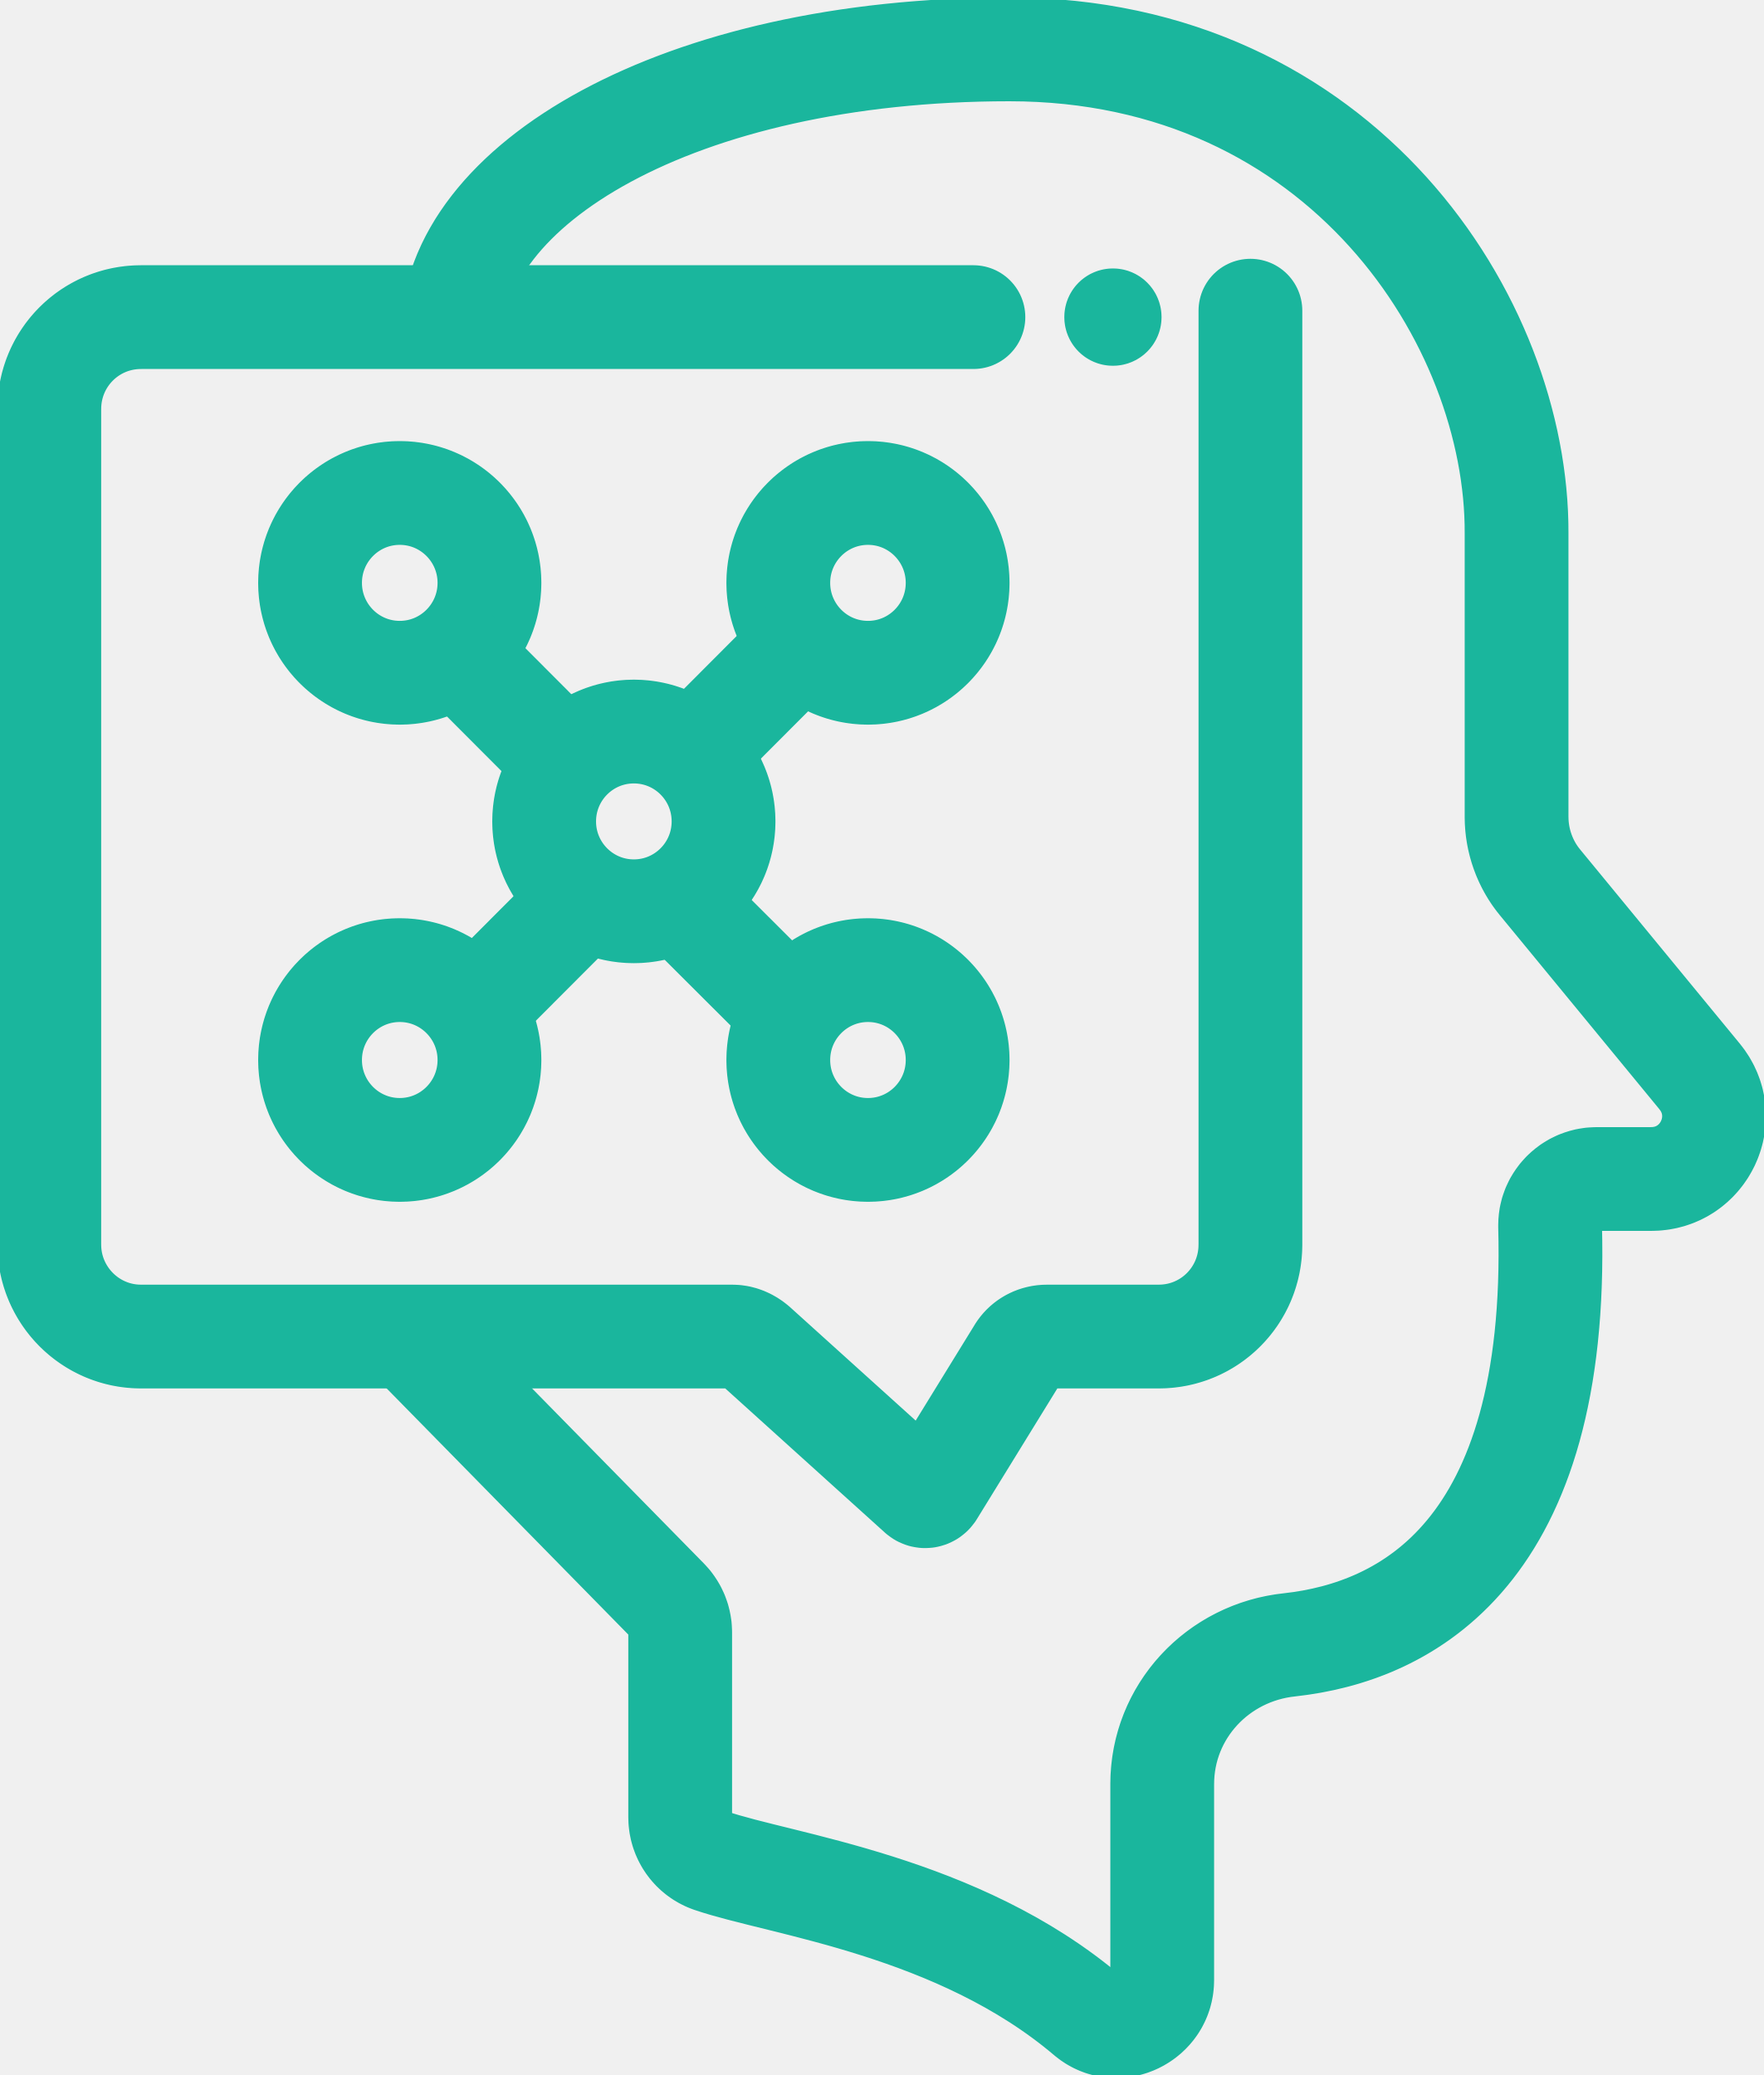
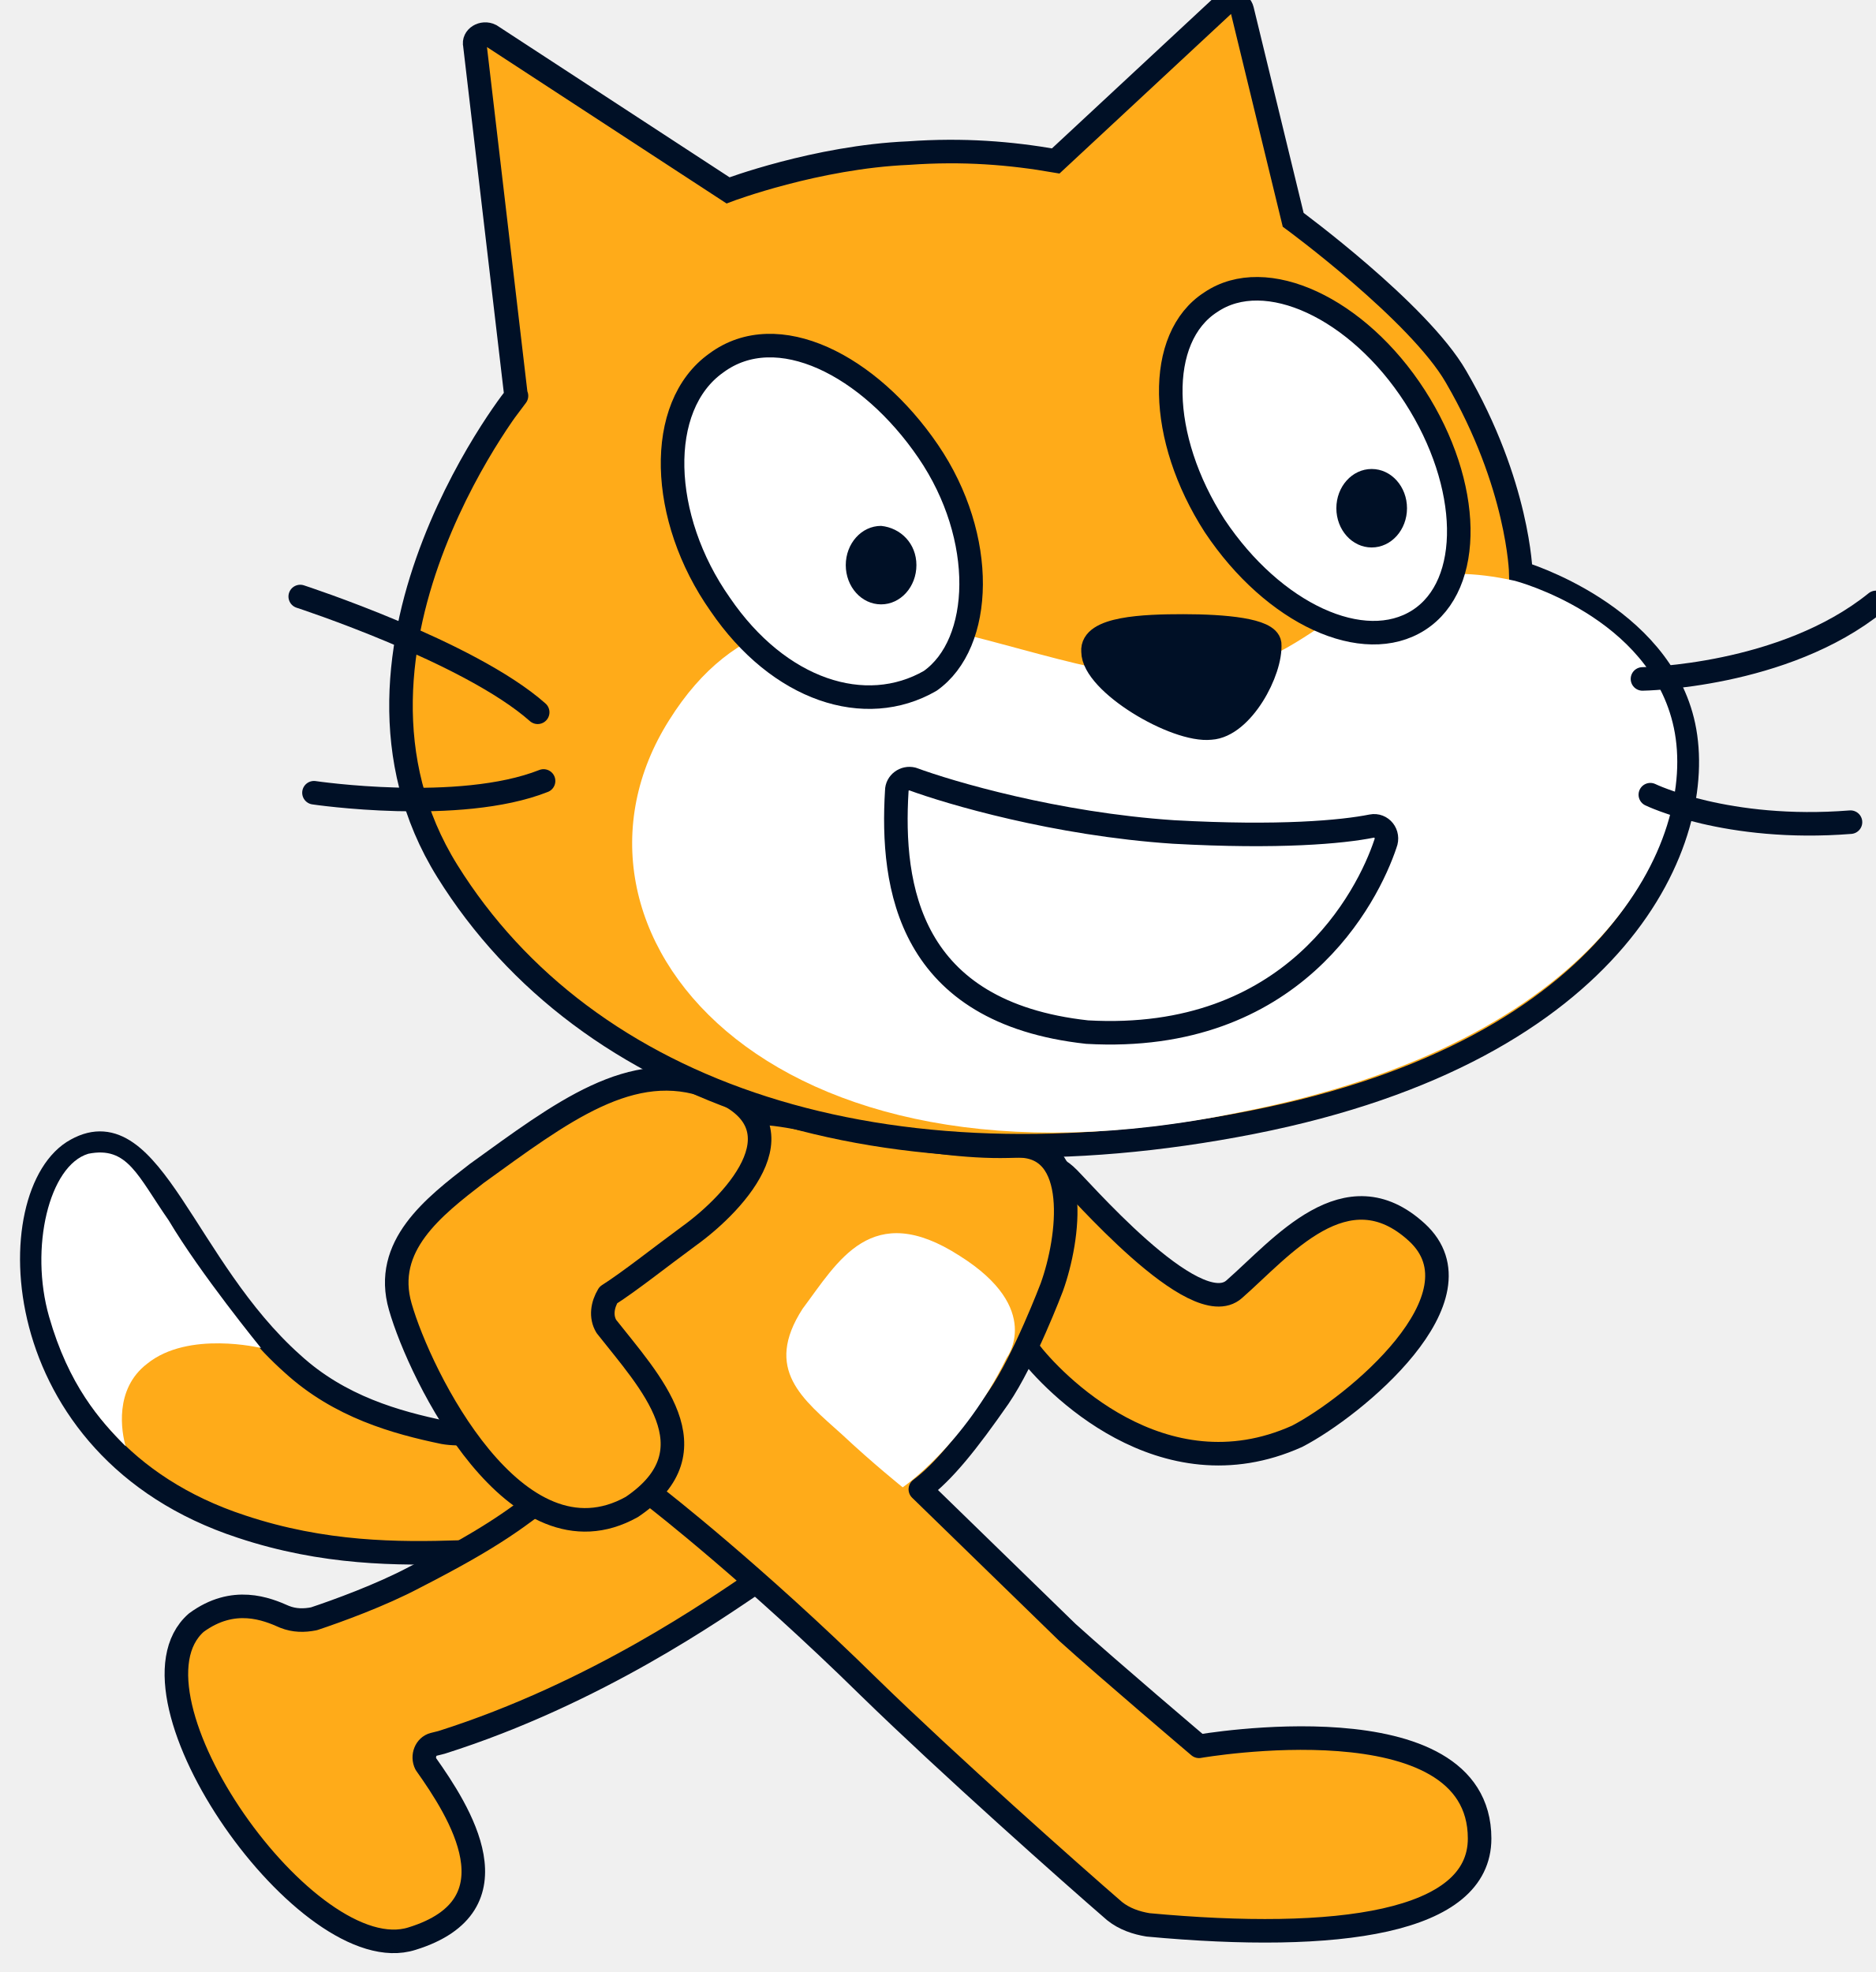
- <svg xmlns="http://www.w3.org/2000/svg" width="34" height="40" viewBox="0 0 34 40" fill="none" data-inject-url="https://edublink.html.devsblink.com/assets/images/animated-svg-icons/online-degree.svg" class="svgInject">
-   <path d="M7.705 25.594L12.854 30.84C13.015 31.002 13.11 31.231 13.11 31.459V35.03C13.11 35.411 13.348 35.744 13.699 35.868C15.057 36.334 18.468 36.734 20.966 38.857C21.536 39.334 22.401 38.905 22.401 38.172V34.392C22.401 32.992 23.474 31.85 24.861 31.707C27.103 31.459 30.048 29.945 29.877 23.633C29.868 23.137 30.276 22.728 30.77 22.728H31.825C32.851 22.728 33.411 21.538 32.756 20.747L29.687 17.015C29.393 16.663 29.231 16.206 29.231 15.749V10.283C29.25 6.199 25.868 0.952 19.456 0.952C13.043 0.952 8.721 3.58 8.721 6.456" stroke="#1ab69d" stroke-width="2" stroke-miterlimit="10" stroke-linejoin="round" style="stroke-dasharray: 86, 88; stroke-dashoffset: 0;" />
-   <path d="M24.101 5.989V23.994C24.101 24.975 23.313 25.765 22.334 25.765H20.178C19.95 25.765 19.741 25.88 19.627 26.08L17.974 28.765C17.917 28.851 17.803 28.869 17.727 28.803L14.554 25.937C14.431 25.832 14.278 25.765 14.117 25.765H2.717C1.739 25.765 0.95 24.966 0.95 23.994V7.884C0.95 6.903 1.739 6.113 2.717 6.113H18.762" stroke="#1ab69d" stroke-width="2" stroke-miterlimit="10" stroke-linecap="round" stroke-linejoin="round" style="stroke-dasharray: 81, 83; stroke-dashoffset: 0;" />
-   <path d="M12.217 17.567C13.172 17.567 13.946 16.791 13.946 15.835C13.946 14.877 13.172 14.102 12.217 14.102C11.262 14.102 10.488 14.877 10.488 15.835C10.488 16.791 11.262 17.567 12.217 17.567Z" stroke="#1ab69d" stroke-width="2" stroke-miterlimit="10" style="stroke-dasharray: 11, 13; stroke-dashoffset: 0;" />
-   <path d="M7.705 12.969C8.659 12.969 9.434 12.193 9.434 11.236C9.434 10.279 8.659 9.503 7.705 9.503C6.75 9.503 5.976 10.279 5.976 11.236C5.976 12.193 6.75 12.969 7.705 12.969Z" stroke="#1ab69d" stroke-width="2" stroke-miterlimit="10" style="stroke-dasharray: 11, 13; stroke-dashoffset: 0;" />
-   <path d="M16.73 12.969C17.684 12.969 18.458 12.193 18.458 11.236C18.458 10.279 17.684 9.503 16.73 9.503C15.775 9.503 15.001 10.279 15.001 11.236C15.001 12.193 15.775 12.969 16.73 12.969Z" stroke="#1ab69d" stroke-width="2" stroke-miterlimit="10" style="stroke-dasharray: 11, 13; stroke-dashoffset: 0;" />
-   <path d="M7.705 22.167C8.659 22.167 9.434 21.391 9.434 20.434C9.434 19.477 8.659 18.701 7.705 18.701C6.75 18.701 5.976 19.477 5.976 20.434C5.976 21.391 6.75 22.167 7.705 22.167Z" stroke="#1ab69d" stroke-width="2" stroke-miterlimit="10" style="stroke-dasharray: 11, 13; stroke-dashoffset: 0;" />
-   <path d="M16.73 22.167C17.684 22.167 18.458 21.391 18.458 20.434C18.458 19.477 17.684 18.701 16.73 18.701C15.775 18.701 15.001 19.477 15.001 20.434C15.001 21.391 15.775 22.167 16.73 22.167Z" stroke="#1ab69d" stroke-width="2" stroke-miterlimit="10" style="stroke-dasharray: 11, 13; stroke-dashoffset: 0;" />
-   <path d="M13.347 14.53L15.466 12.406" stroke="#1ab69d" stroke-width="2" stroke-miterlimit="10" style="stroke-dasharray: 3, 5; stroke-dashoffset: 0;" />
-   <path d="M10.915 14.701L8.74 12.521" stroke="#1ab69d" stroke-width="2" stroke-miterlimit="10" style="stroke-dasharray: 4, 6; stroke-dashoffset: 0;" />
-   <path d="M10.858 17.73L8.74 19.853" stroke="#1ab69d" stroke-width="2" stroke-miterlimit="10" style="stroke-dasharray: 3, 5; stroke-dashoffset: 0;" />
-   <path d="M13.281 17.558L15.466 19.738" stroke="#1ab69d" stroke-width="2" stroke-miterlimit="10" style="stroke-dasharray: 4, 6; stroke-dashoffset: 0;" />
-   <path d="M21.451 6.551C21.692 6.551 21.888 6.355 21.888 6.113C21.888 5.871 21.692 5.675 21.451 5.675C21.209 5.675 21.014 5.871 21.014 6.113C21.014 6.355 21.209 6.551 21.451 6.551Z" stroke="#1ab69d" stroke-miterlimit="10" stroke-linecap="round" stroke-linejoin="round" style="stroke-dasharray: 3, 5; stroke-dashoffset: 0;" />
+ <svg xmlns="http://www.w3.org/2000/svg" height="2500" viewBox="-.7 .8 95.6 100.5" width="2378">
+   <g fill-rule="evenodd">
+     <path d="m21.9 73.8c-2.4-.5-5.3-1.3-7.7-3.5-5.5-4.9-7.2-13-11-10.9-3.9 2.1-3.8 15.2 8.4 19.2 4.2 1.4 8 1.4 11.1 1.3.8 0 7.7-.7 10.1-4.1s.7-4.3-.1-4.7c-.9-.5-7.4 3.3-10.8 2.7z" fill="#ffab19" stroke="#001026" stroke-linecap="round" stroke-linejoin="round" stroke-width="1.2" />
+     <path d="m3.8 59.6c-2 .6-3 4.8-2 8.3s2.6 5.3 3.9 6.6c-.2-.7-.6-2.9 1.1-4.2 2.1-1.7 5.8-.8 5.8-.8s-3.1-3.8-4.7-6.5c-1.6-2.3-2.1-3.8-4.1-3.4z" fill="#fff" />
+     <path d="m37.7 81.5c-1.8 1.2-8 5.6-15.9 8.1l-.4.1c-.4.1-.6.6-.4 1 1.7 2.4 4.8 7.2-.7 8.9-5.3 1.7-15.2-12.4-11-16.1 1.9-1.4 3.6-.7 4.5-.3.5.2 1 .2 1.5.1 1.2-.4 3.4-1.2 5.1-2.1 4.3-2.2 5.3-3.1 7.3-4.6s6.6-5.2 10.3-2c3.2 2.7 1.4 5.7-.3 6.9zm15.9-20.8c.5.4 6.6 7.6 8.6 5.8 2.4-2.1 5.7-6.2 9.3-2.9s-3.2 8.9-6.1 10.4c-6.9 3.1-12.5-2.8-13.7-4.4s-3.3-4.3-3.3-6.9c.1-2.8 3.5-3.5 5.2-2z" fill="#ffab19" stroke="#001026" stroke-linecap="round" stroke-linejoin="round" stroke-width="1.2" />
+     <path d="m46.2 76.7c1.2-.9 2.4-2.4 4-4.7 1.3-1.9 2.7-5.6 2.7-5.6.9-2.5 1.5-7.3-1.8-7.2-2.2.1-4.2-.2-7.6-.7-6-1.2-7.1-2-9.6 2.1-2.7 4.8-9.6 8.3-1.1 16.6 0 0 4.9 3.8 10.8 9.6 4 3.9 10.3 9.5 12.5 11.4.5.4 1.1.6 1.7.7 9.7.9 16.9-.1 16.9-4.4 0-7.2-14.3-4.7-14.3-4.7s-4.6-3.9-6.7-5.8z" fill="#ffab19" stroke="#001026" stroke-linecap="round" stroke-linejoin="round" stroke-width="1.2" />
+     <path d="m50.6 70s1.9-2.5-2.4-5.2c-4.5-2.9-6.2.3-8 2.7-2 3.1 0 4.6 2 6.4 1.6 1.5 3.1 2.7 3.1 2.7s3.1-2.1 5.3-6.6z" fill="#fff" />
+     <path d="m30.2 68.4c2.2 2.8 5.6 6.3 1.3 9.2-5.9 3.3-10.8-6.7-11.8-10.2-.9-3.1 1.7-5.1 3.9-6.8 4.3-3.1 7.9-5.9 11.9-4.4 5 1.8 1.4 5.8-1.1 7.6-1.5 1.1-3 2.3-4.1 3-.3.5-.4 1.1-.1 1.6z" fill="#ffab19" stroke="#001026" stroke-linecap="round" stroke-linejoin="round" stroke-width="1.2" />
+     <path d="m53.1 9c-2.3-.4-4.7-.6-7.5-.4-4.7.2-9.2 1.9-9.2 1.9l-12.1-7.9c-.4-.2-.9.1-.8.5l2.1 17.9c.6-.8-10.6 12.8-3.5 24.2s22.2 16.5 41 12.8 23.2-14.5 22-20.2-8.3-7.8-8.3-7.8-.1-4.5-3.3-10c-1.9-3.3-8.3-8-8.3-8l-2.6-10.7c-.1-.4-.6-.5-.9-.3z" fill="#ffab19" stroke="#001026" stroke-width="1.2" />
+     <path d="m76.5 30.4s6.9 1.8 8.1 7.5-3.6 16-22.2 19.6c-24.2 5-35.7-9.4-29-20 6.7-10.7 18.2-1.6 26.6-2.2 7.2-.5 8-6.8 16.5-4.9z" fill="#fff" />
+     <g stroke="#001026" stroke-linecap="round" stroke-linejoin="round" stroke-width="1.2">
+       <path d="m45 41.1c0-.4.4-.7.8-.6 1.9.7 7.3 2.3 13.3 2.7 5.4.3 8.6 0 10.1-.3.5-.1.9.4.7.9-.9 2.7-4.7 10.2-15.2 9.6-9.1-1-10-7.4-9.7-12.3z" fill="#fff" />
+       <path d="m83 35.4s7.2-.1 11.9-3.9m-11.5 9.8s3.9 1.9 10.2 1.4" fill="none" />
+       <path d="m59.6 32.7c2.1 0 4.3.2 4.4.9.1 1.4-1.4 4.2-3 4.3-1.8.2-6-2.3-6-3.9-.1-1.2 2.6-1.3 4.6-1.3z" fill="#001026" />
+       <path d="m14.6 31.2s8.6 2.8 12.1 5.9m-11.4 4.1s7.4 1.1 11.7-.6" fill="none" />
+       <path d="m71.4 21c2.9 4.5 3 9.6.2 11.4s-7.4-.3-10.4-4.8c-2.9-4.5-3-9.6-.2-11.4 2.8-1.9 7.5.3 10.4 4.8z" fill="#fff" />
+     </g>
+     <path d="m71 26.7c0 1.1-.8 2-1.8 2s-1.8-.9-1.8-2 .8-2 1.8-2 1.8.9 1.8 2" fill="#001026" />
+     <path d="m46.6 23.8c3 4.4 2.8 9.8.1 11.7-3.3 1.9-7.7.5-10.7-3.9-3.1-4.4-3.3-10.1-.2-12.3 3.1-2.3 7.8.1 10.8 4.5z" fill="#fff" stroke="#001026" stroke-linecap="round" stroke-linejoin="round" stroke-width="1.2" />
+     <path d="m46 29.6c0 1.1-.8 2-1.8 2s-1.8-.9-1.8-2 .8-2 1.8-2c1 .1 1.8.9 1.8 2" fill="#001026" />
+   </g>
</svg>
